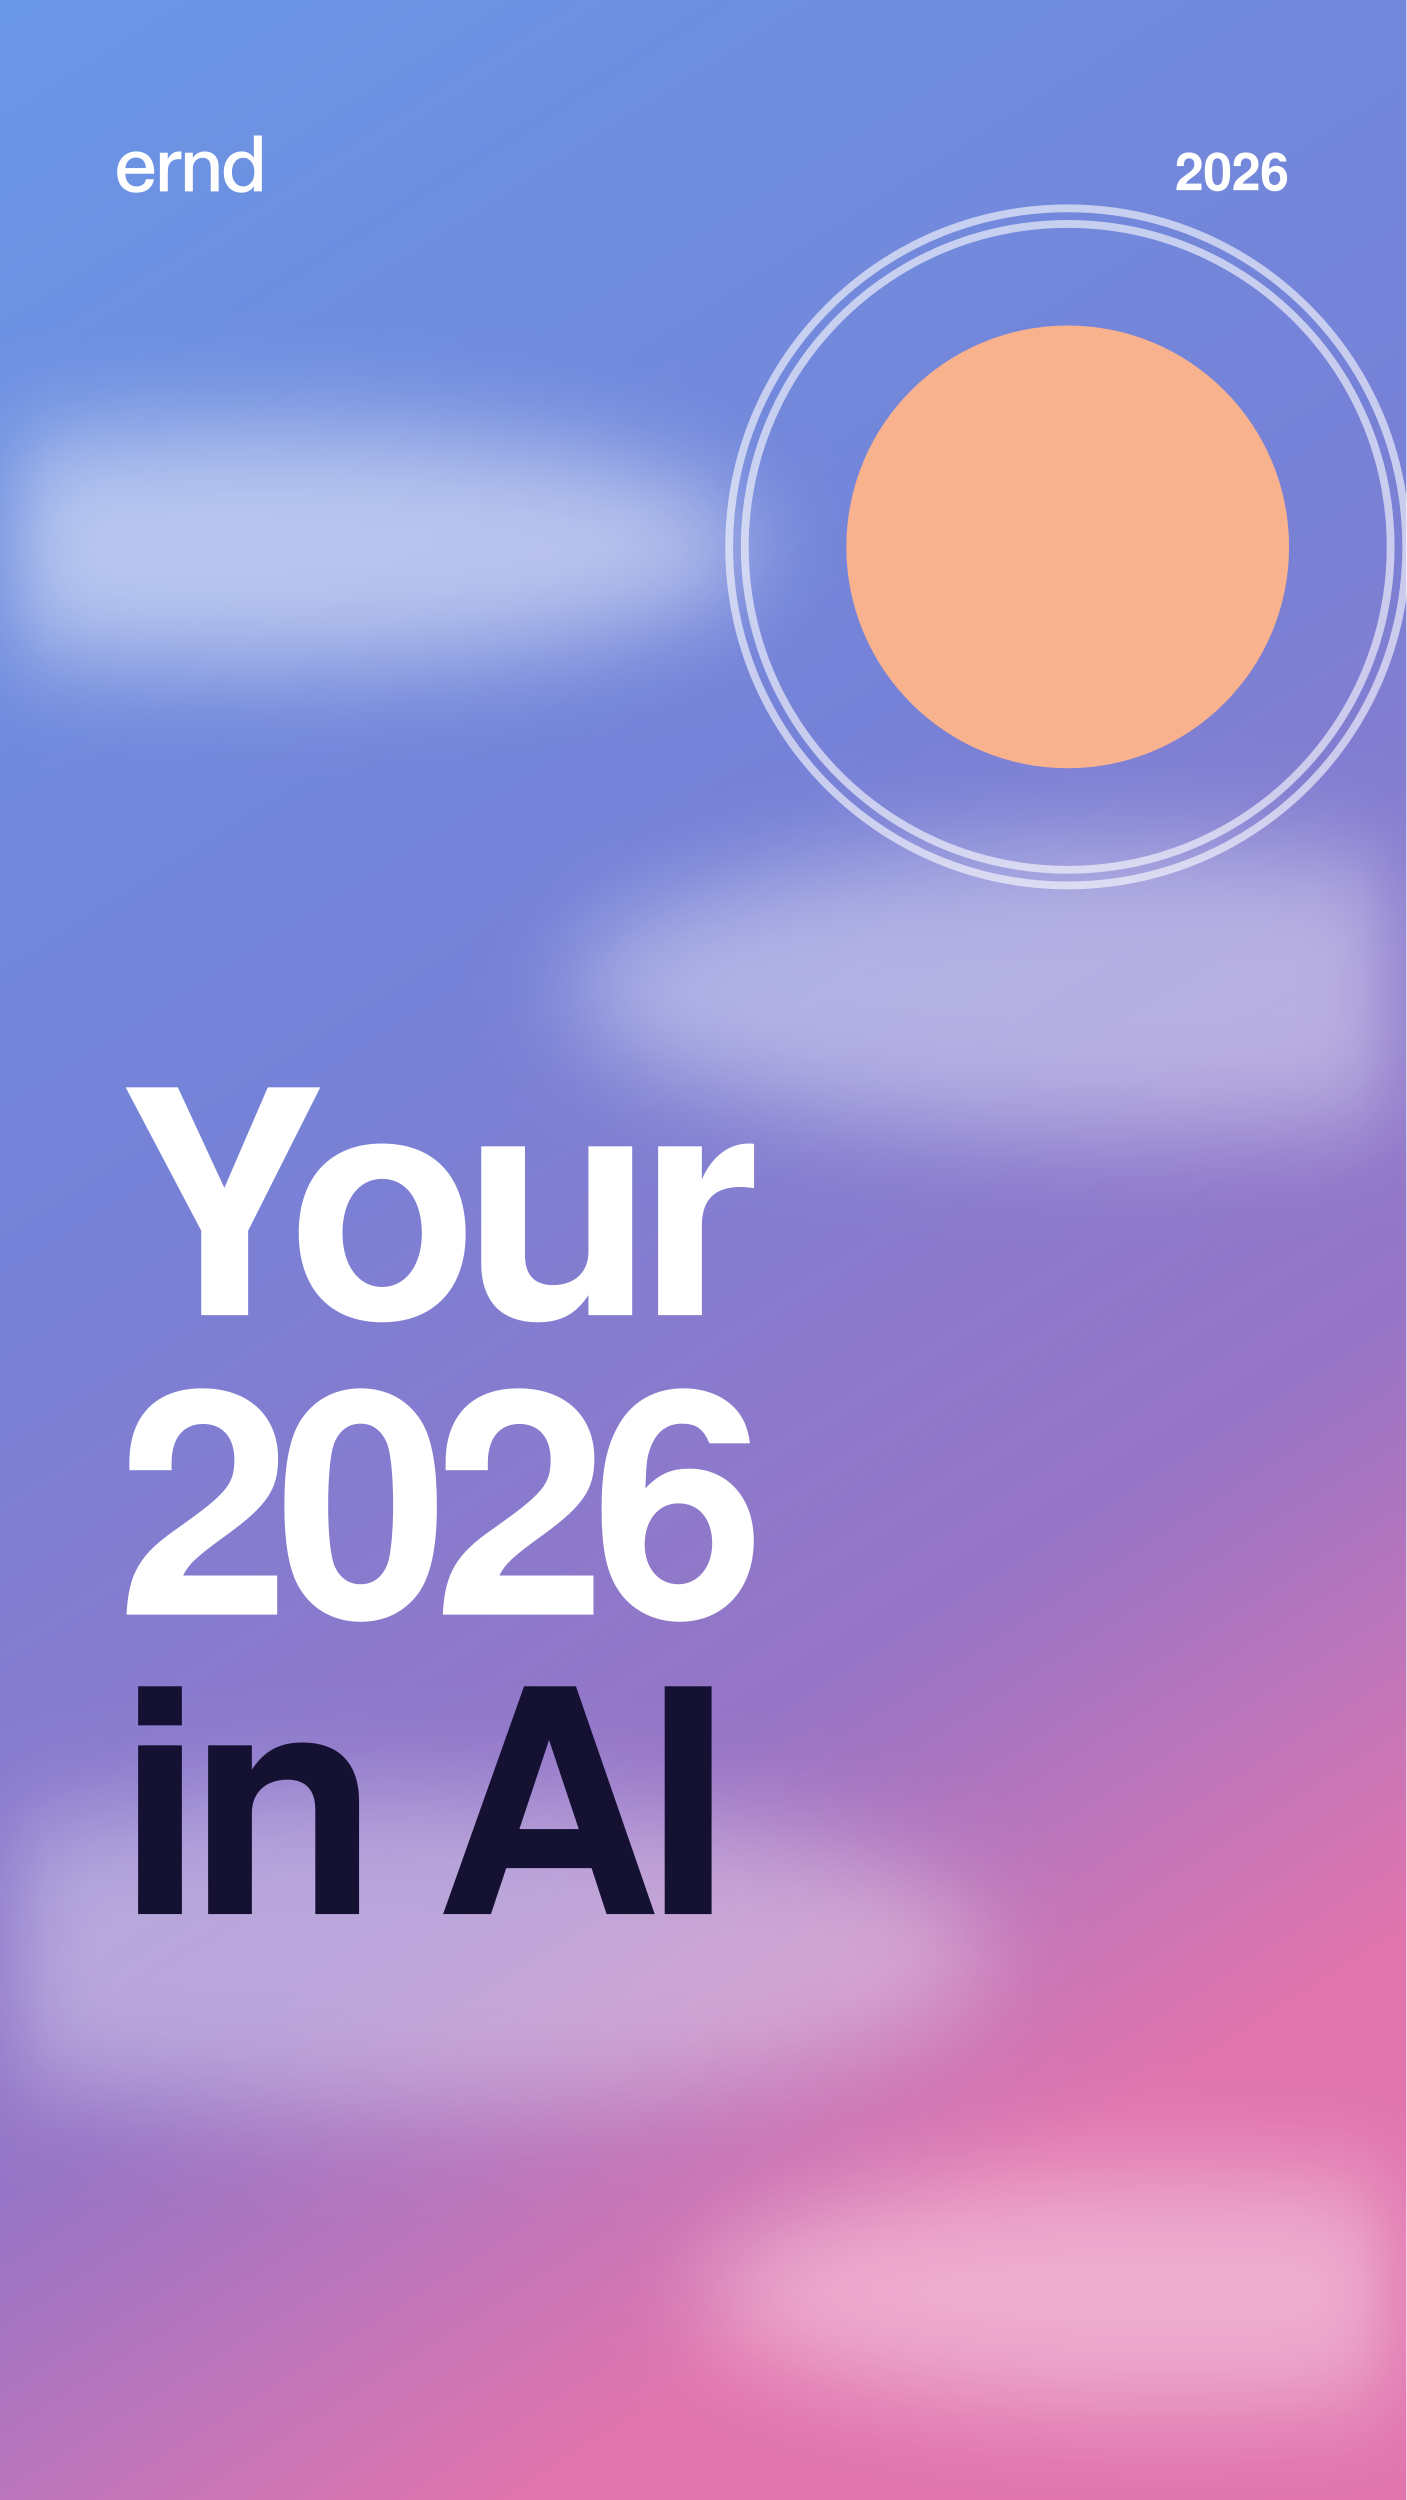
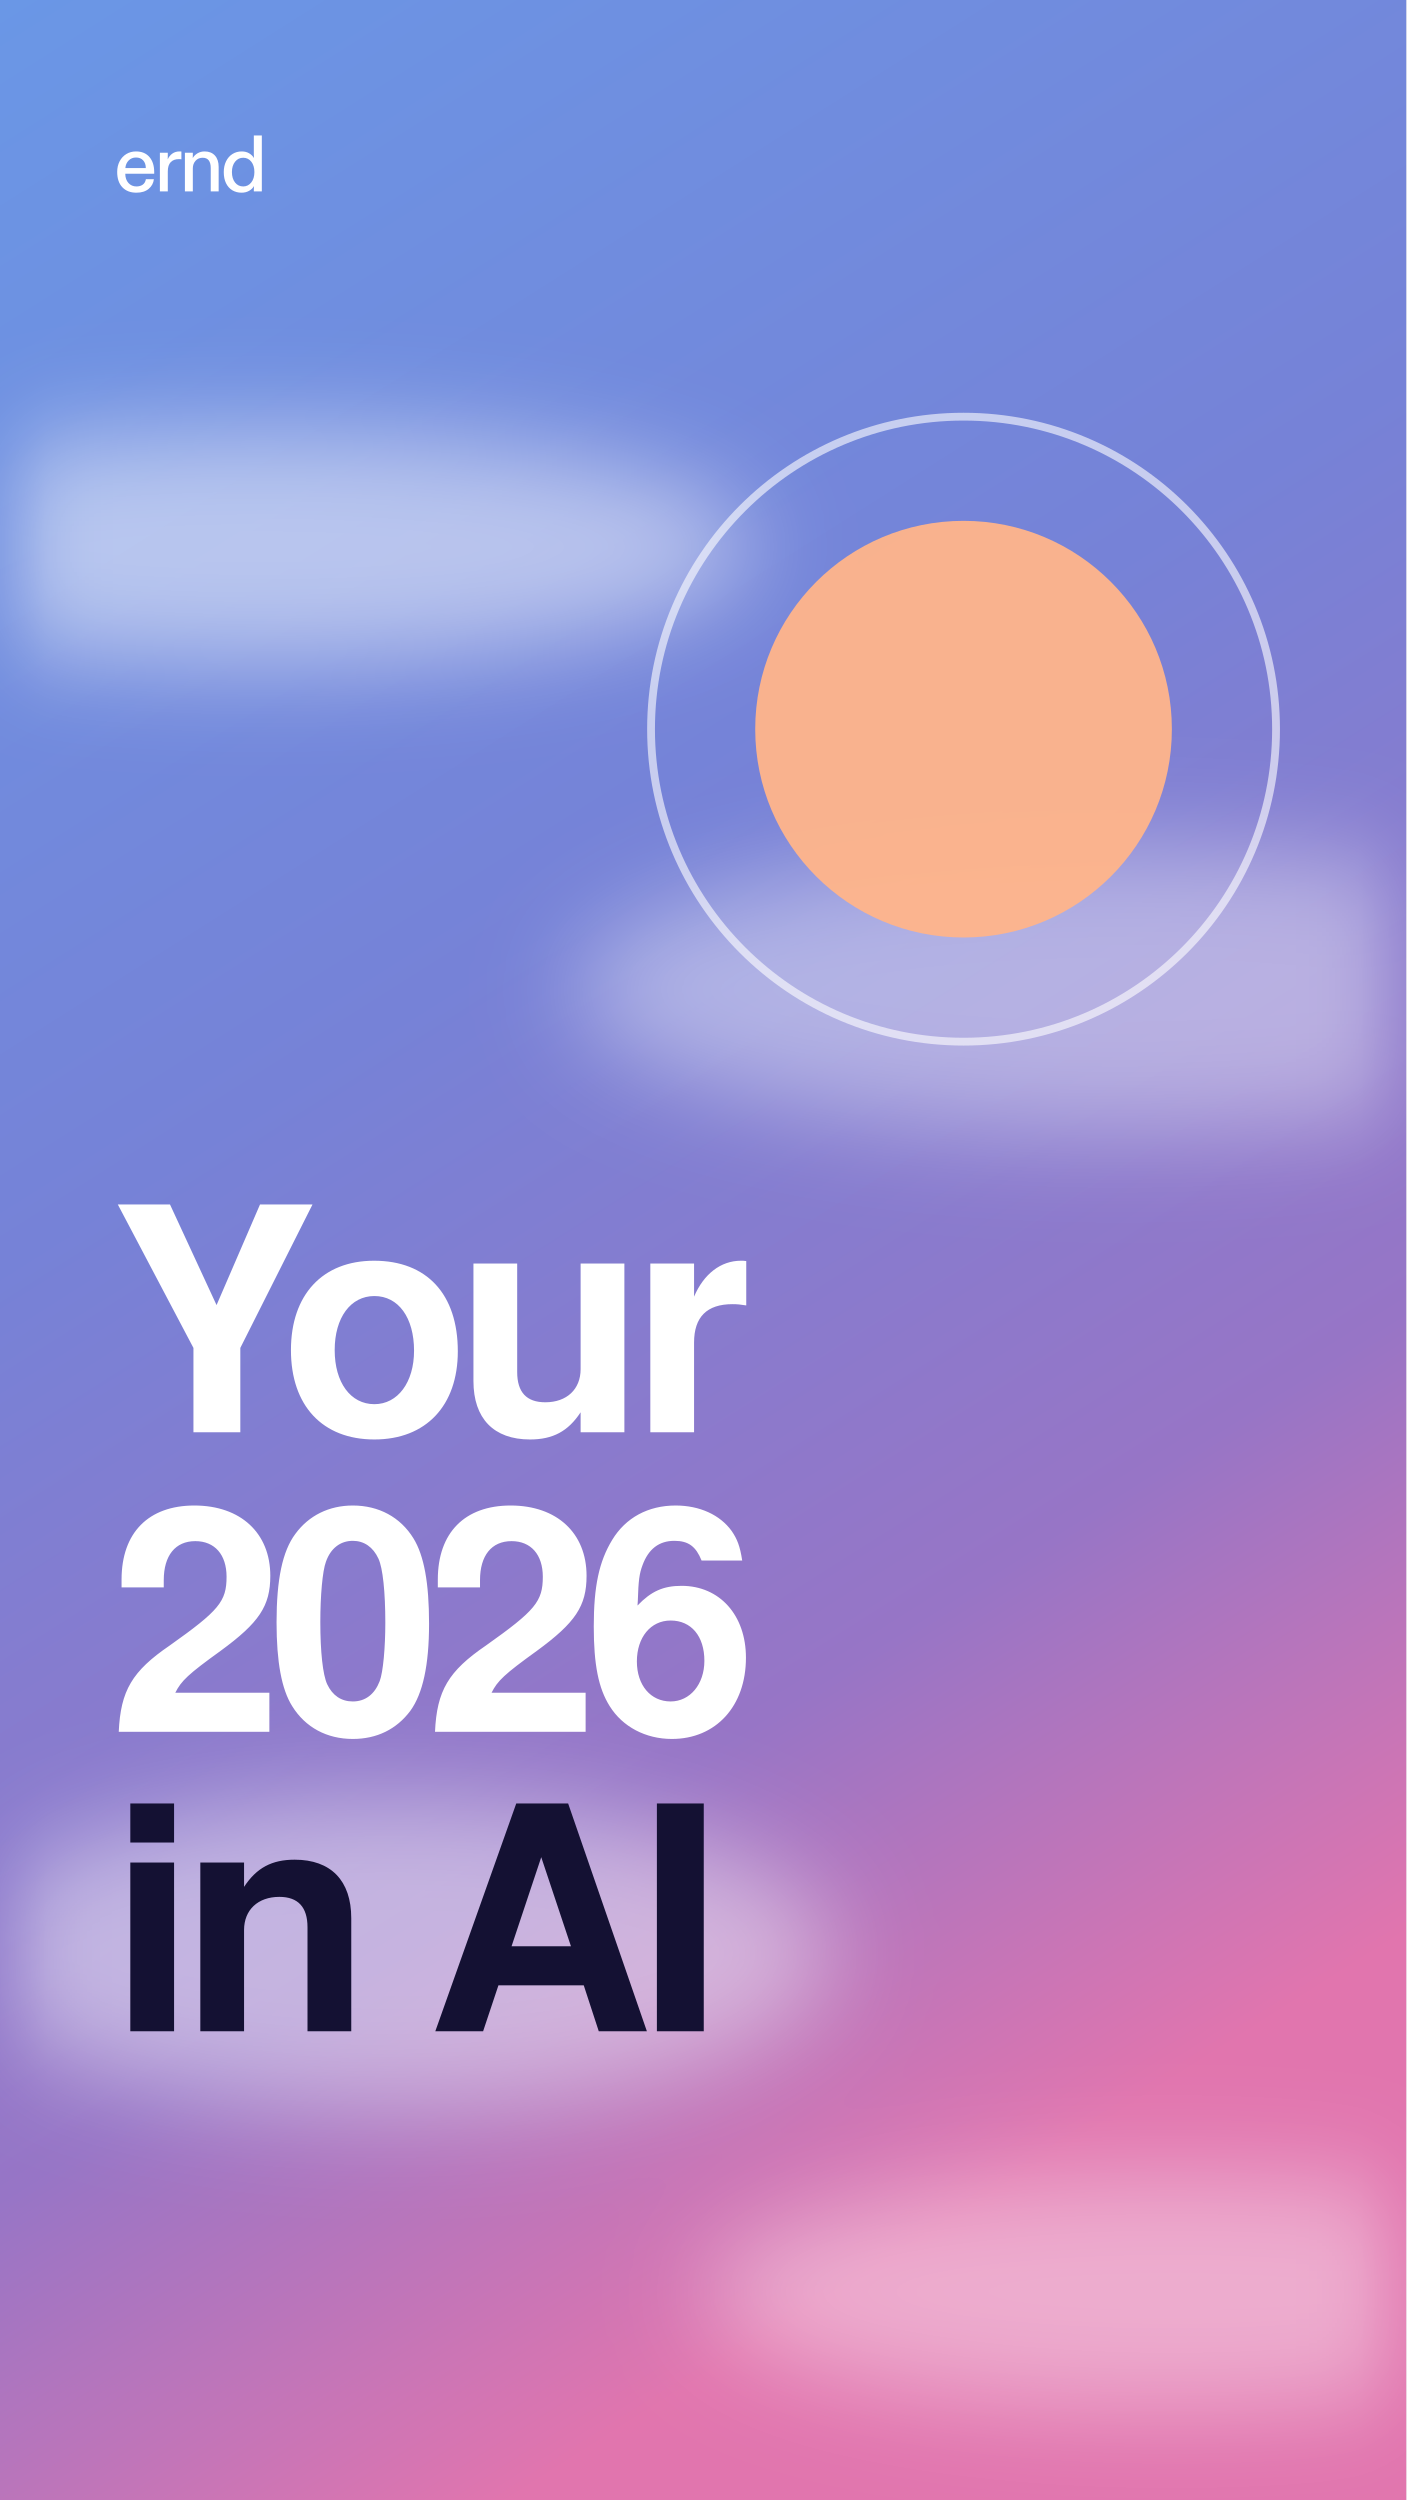
<svg xmlns="http://www.w3.org/2000/svg" width="1080" height="1920" viewBox="0 0 1080 1920">
  <defs>
    <linearGradient id="sky-intro" x1="0" y1="0" x2="0.35" y2="1">
      <stop offset="0" stop-color="#6a97e6" />
      <stop offset="0.45" stop-color="#7682d7" />
      <stop offset="0.78" stop-color="#9775c6" />
      <stop offset="1" stop-color="#e175ae" />
    </linearGradient>
    <linearGradient id="dusk-intro" x1="0" y1="0" x2="0" y2="1">
      <stop offset="0" stop-color="#141133" />
      <stop offset="1" stop-color="#2a2160" />
    </linearGradient>
    <linearGradient id="ink-intro" x1="0" y1="0" x2="1" y2="0">
      <stop offset="0" stop-color="#6a97e6" />
      <stop offset="0.5" stop-color="#9775c6" />
      <stop offset="1" stop-color="#e175ae" />
    </linearGradient>
    <filter id="cloud-intro" x="-50%" y="-50%" width="200%" height="200%">
      <feGaussianBlur stdDeviation="38" />
    </filter>
  </defs>
  <rect width="1080" height="1920" fill="url(#sky-intro)" />
  <g filter="url(#cloud-intro)">
    <ellipse cx="200" cy="420" rx="380" ry="90" fill="#fff" opacity="0.5" />
    <ellipse cx="860" cy="760" rx="420" ry="110" fill="#fff" opacity="0.4" />
-     <ellipse cx="300" cy="1500" rx="460" ry="120" fill="#fff" opacity="0.35" />
+     <ellipse cx="300" cy="1500" rx="340" ry="120" fill="#fff" opacity="0.45" />
    <ellipse cx="900" cy="1760" rx="360" ry="90" fill="#fff" opacity="0.4" />
  </g>
-   <circle cx="820" cy="420" r="170" fill="#ffb48a" opacity="0.95" />
-   <circle cx="820" cy="420" r="260" fill="none" stroke="#ffffff" stroke-width="6" opacity="0.6" />
-   <circle cx="820" cy="420" r="248" fill="none" stroke="#ffffff" stroke-width="6" opacity="0.6" />
+   <circle cx="740" cy="560" r="160" fill="#ffb48a" opacity="0.95" />
+   <circle cx="740" cy="560" r="240" fill="none" stroke="#ffffff" stroke-width="6" opacity="0.6" />
  <g fill="#ffffff" transform="translate(75.84 56.30) scale(4.3564)">
    <path transform="translate(2.686 20.821) scale(0.014096 -0.014096)" d="M40 244Q40 318 70.5 376.5Q101 435 154.5 467.5Q208 500 275 500Q383 500 443.0 430.5Q503 361 503 242V221H141Q142 148 181.0 105.0Q220 62 281 62Q327 62 359.0 84.0Q391 106 399 153H499Q491 80 434.0 32.0Q377 -16 280 -16Q169 -16 104.5 52.0Q40 120 40 244ZM398 292Q398 352 365.0 388.0Q332 424 275 424Q220 424 183.5 387.0Q147 350 142 292Z" />
    <path transform="translate(9.791 20.821) scale(0.014096 -0.014096)" d="M70 0V484H169V457Q169 419 168 401Q187 445 225.0 472.5Q263 500 316 500Q331 500 339 499V401Q328 404 309 404Q242 404 205.5 366.0Q169 328 169 250V0Z" />
    <path transform="translate(14.203 20.821) scale(0.014096 -0.014096)" d="M70 0V484H169V455Q169 431 168 417Q188 453 227.5 476.5Q267 500 316 500Q399 500 445.5 448.5Q492 397 492 306V0H393V292Q393 421 292 421Q237 421 203.0 383.0Q169 345 169 289V0Z" />
    <path transform="translate(21.476 20.821) scale(0.014096 -0.014096)" d="M40 241Q40 318 69.0 377.0Q98 436 149.0 468.0Q200 500 264 500Q319 500 358.5 476.0Q398 452 418 417Q416 432 416 460V700H516V0H416V25Q416 54 418 67Q399 32 358.0 8.0Q317 -16 262 -16Q198 -16 147.5 14.0Q97 44 68.5 102.0Q40 160 40 241ZM423 242Q423 323 384.0 372.0Q345 421 283 421Q221 421 181.5 371.5Q142 322 142 242Q142 161 181.0 111.5Q220 62 283 62Q344 62 383.5 111.5Q423 161 423 242Z" />
  </g>
-   <text x="990" y="146" font-family="'ABC Diatype', 'Avenir Next', 'Segoe UI', 'Helvetica Neue', Helvetica, Arial, sans-serif" font-size="40" font-weight="600" fill="#ffffff" text-anchor="end" letter-spacing="-0.4">2026</text>
-   <text x="90" y="1010" font-family="'ABC Diatype', 'Avenir Next', 'Segoe UI', 'Helvetica Neue', Helvetica, Arial, sans-serif" font-size="240" font-weight="700" fill="#ffffff" text-anchor="start" letter-spacing="-12.0">Your</text>
-   <text x="90" y="1240" font-family="'ABC Diatype', 'Avenir Next', 'Segoe UI', 'Helvetica Neue', Helvetica, Arial, sans-serif" font-size="240" font-weight="700" fill="#ffffff" text-anchor="start" letter-spacing="-12.0">2026</text>
-   <text x="90" y="1470" font-family="'ABC Diatype', 'Avenir Next', 'Segoe UI', 'Helvetica Neue', Helvetica, Arial, sans-serif" font-size="240" font-weight="700" fill="#141133" text-anchor="start" letter-spacing="-12.0">in AI</text>
+   <text x="84" y="1100" font-family="'ABC Diatype', 'Helvetica Neue', Helvetica, Arial, sans-serif" font-size="240" font-weight="700" fill="#ffffff" text-anchor="start" letter-spacing="-12.00">Your</text>
+   <text x="84" y="1330" font-family="'ABC Diatype', 'Helvetica Neue', Helvetica, Arial, sans-serif" font-size="240" font-weight="700" fill="#ffffff" text-anchor="start" letter-spacing="-12.00">2026</text>
+   <text x="84" y="1560" font-family="'ABC Diatype', 'Helvetica Neue', Helvetica, Arial, sans-serif" font-size="240" font-weight="700" fill="#141133" text-anchor="start" letter-spacing="-12.00">in AI</text>
</svg>
